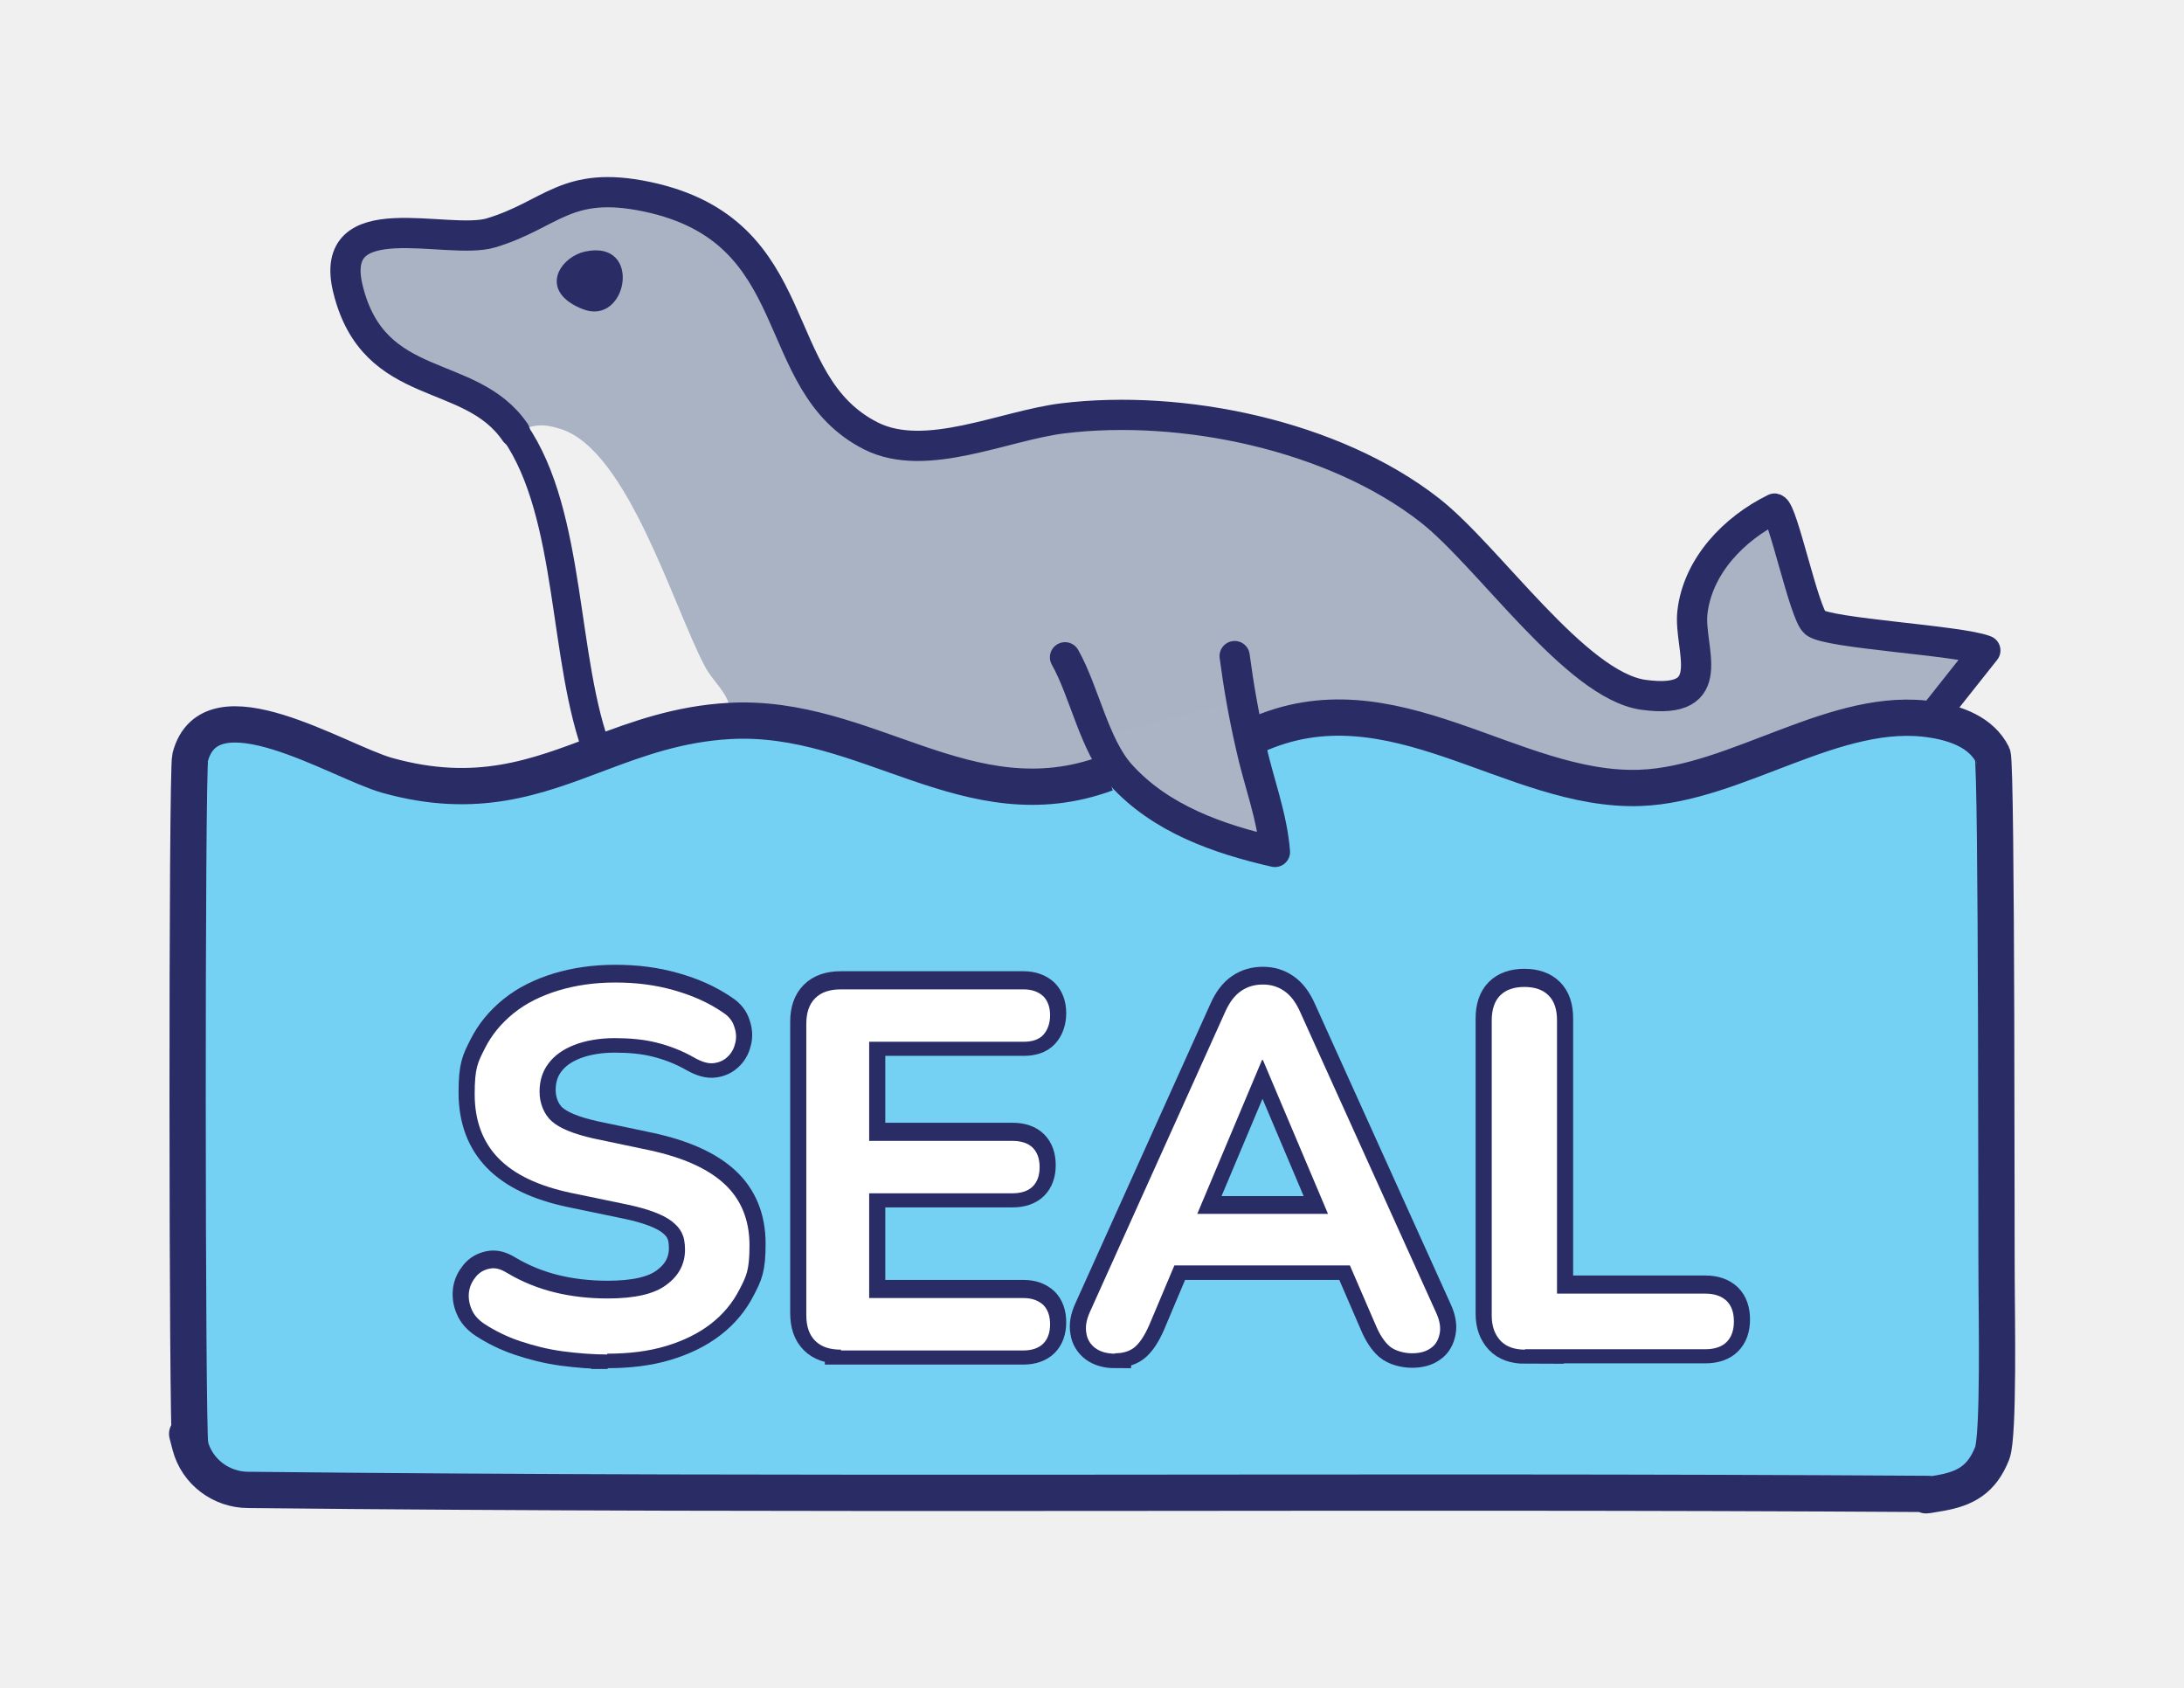
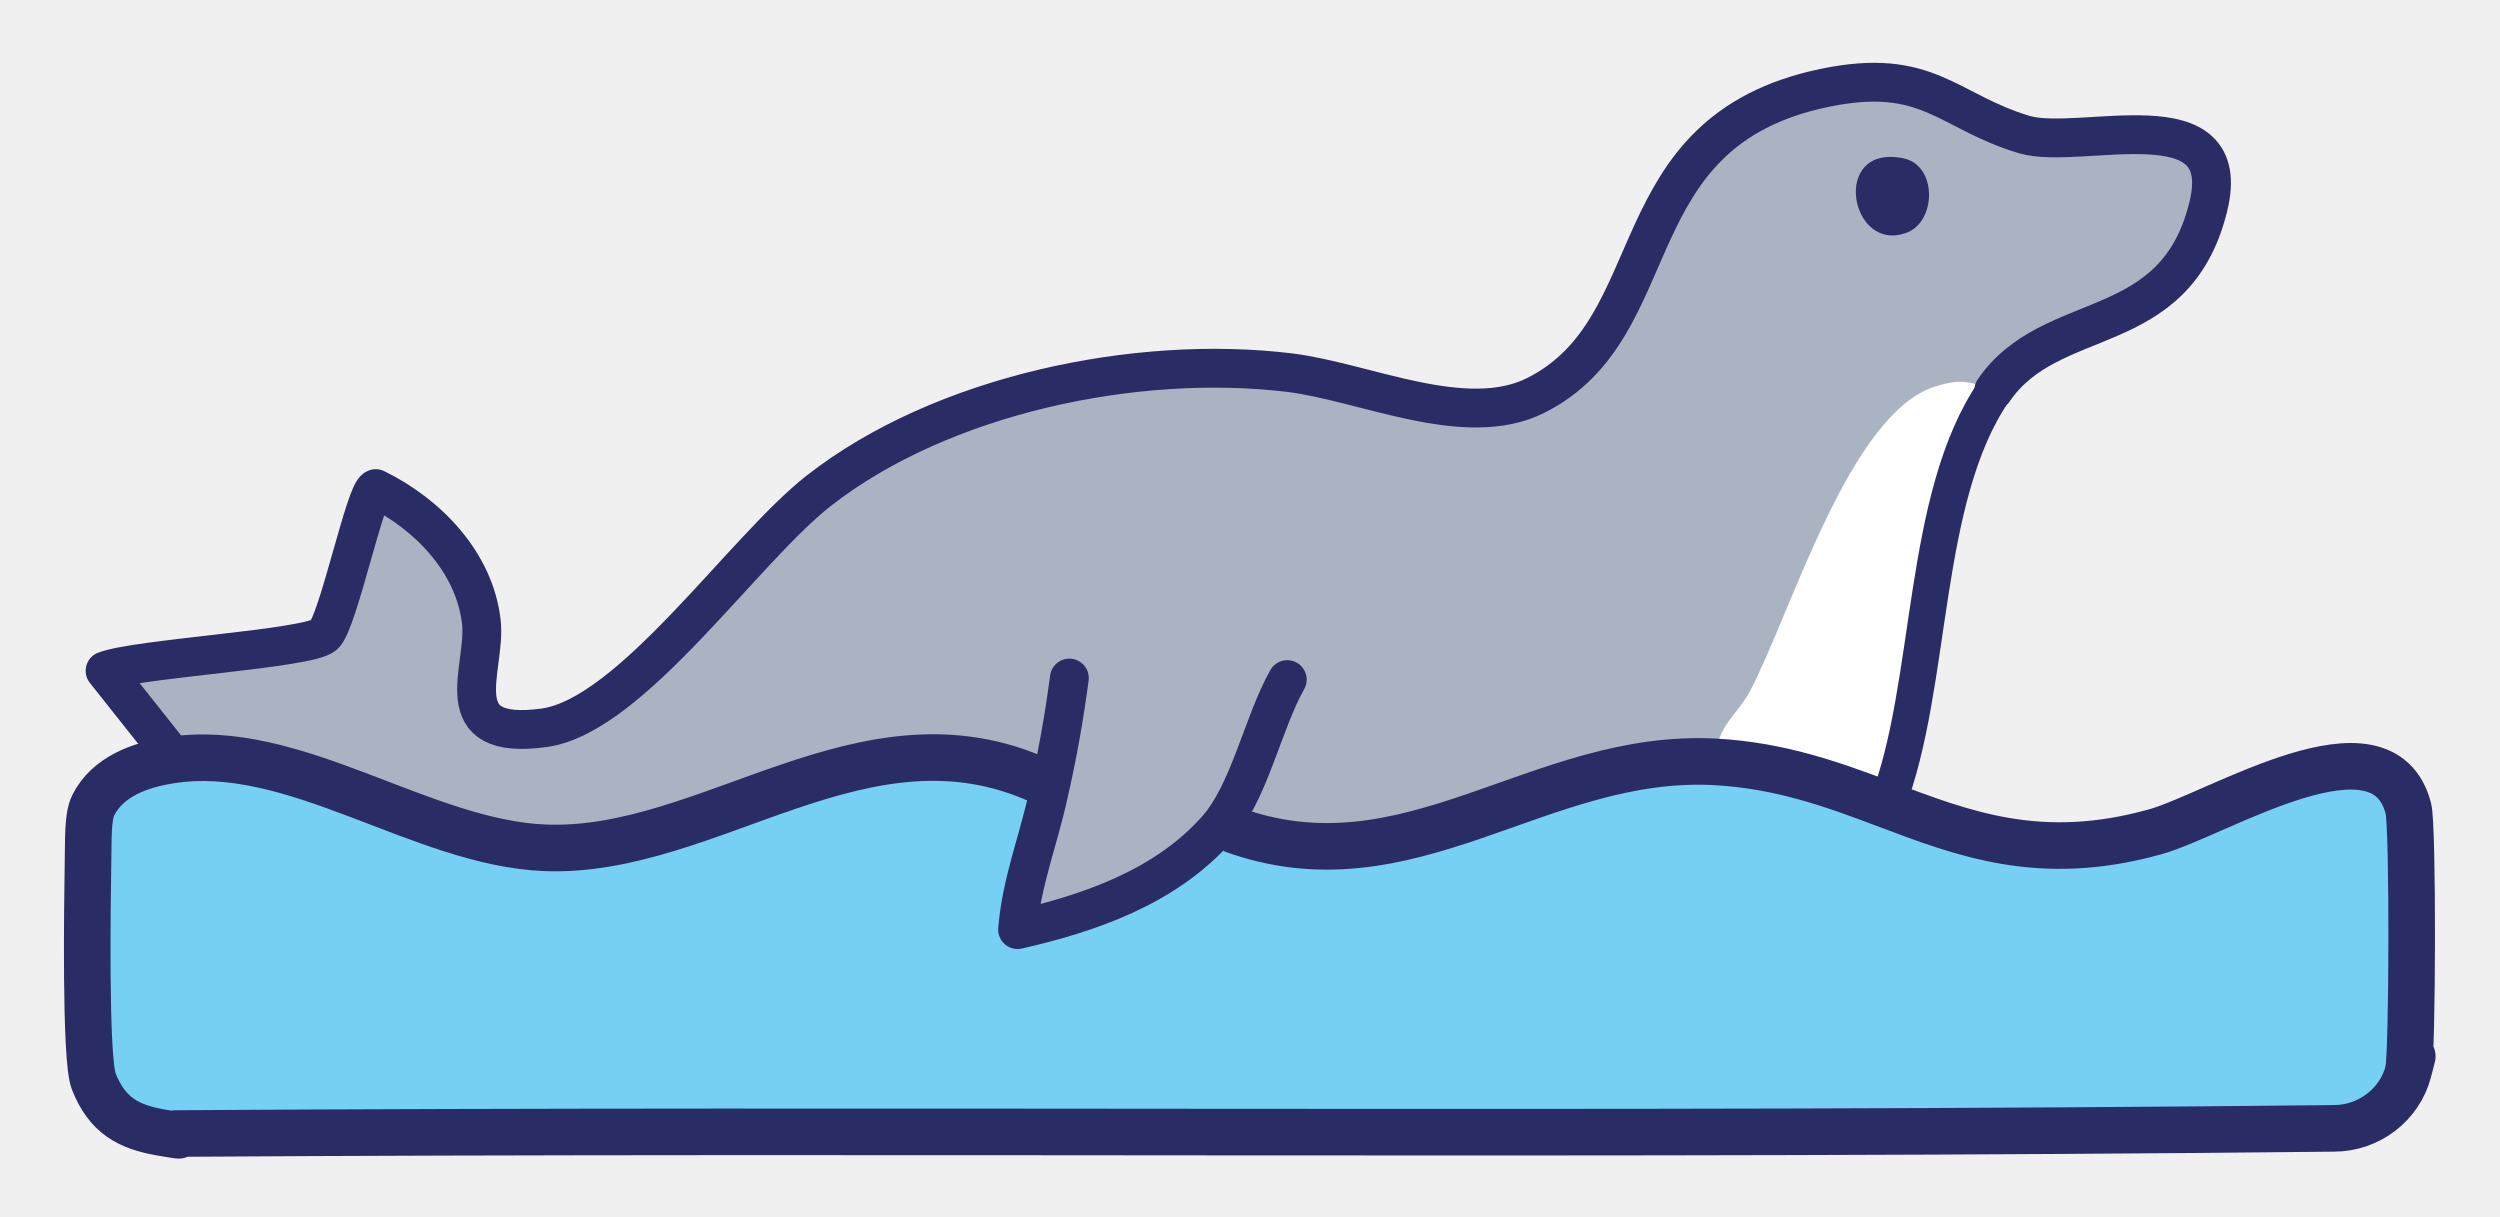
- <svg xmlns="http://www.w3.org/2000/svg" id="Layer_1" version="1.1" viewBox="0 0 542 418.8">
+ <svg xmlns="http://www.w3.org/2000/svg" id="Layer_1" version="1.1" viewBox="0 0 483 235">
  <defs>
    <style>
      .st0 {
-         fill: #aab3c3;
-       }
- 
-       .st1 {
-         fill: #75d1f4;
+         fill: #75d0f3;
        stroke-width: 9px;
      }

-       .st1, .st2, .st3 {
+       .st0, .st1 {
        stroke: #2a2c66;
        stroke-miterlimit: 10;
      }

-       .st4, .st2, .st3 {
+       .st2, .st1 {
        fill: #fff;
      }

+       .st3 {
+         fill: #a9b3c3;
+       }
+ 
+       .st4 {
+         fill: #a9b3c2;
+       }
+ 
      .st5 {
-         fill: #aab4c4;
+         fill: #292c65;
+       }
+ 
+       .st1 {
+         stroke-width: 7px;
      }

      .st6 {
-         fill: #292c65;
-       }
- 
-       .st2 {
-         stroke-width: 7px;
-       }
- 
-       .st3 {
-         stroke-width: 8px;
-       }
- 
-       .st7 {
        fill: none;
        stroke: #292c65;
        stroke-linecap: round;
        stroke-linejoin: round;
        stroke-width: 7.5px;
      }
    </style>
  </defs>
-   <g id="Generative_Object">
-     <g>
-       <g>
-         <path class="st2" d="M148.5,187.1c-9-23.1-6.4-59.2-20.7-79.9" />
-         <g>
-           <path class="st0" d="M276.5,190.2l-1.9,1.9c-34.3,12.6-59.5-14.9-93.6-13,1.4-6.1-3.5-8.9-6.1-13.8-7.9-15-19.1-53.4-35.6-58.8-4.7-1.5-6.7-1.2-11.3.7-11.1-16.2-34.9-9.3-41.4-35.3-5.5-21.8,24.6-10.9,35.5-14.1,15-4.5,18.6-13.2,38.7-9,40.5,8.5,29.4,46.2,55.7,59.4,13.6,6.8,33-2.6,47.6-4.3,29.6-3.6,67.2,4.2,91,22.8,14.6,11.4,36.2,43.4,53,45.8,19.5,2.7,11.2-11.4,12.2-20.4,1.3-11.6,10.4-20.8,20.4-25.8,2,.5,7.3,26,10,28.3,3.1,2.7,36,4.5,42.3,6.9l-11.5,14.5-1.5,2.6c-23.9-3.9-48.6,16-72.6,16.9-31.7,1.2-61.6-28.5-95.7-12.9" />
-           <path class="st6" d="M145.3,62.4c14.3-3,10.4,18.7-.7,14.3s-5.8-12.9.7-14.3Z" />
-         </g>
-         <path class="st1" d="M311.4,182.6c34-15.6,63.9,14.1,95.7,12.9,24-.9,48.7-20.8,72.6-16.9,5.7.9,12,3.1,14.8,8.7,1.1,2.3.9,126.5,1,131.2,0,6.9.6,37.7-1.1,42.1-2.6,6.6-6.7,8.8-13,9.9s-1.8.2-2.8.2c-139-.9-278.2.5-417-1-6.7,0-12.7-4.5-14.4-11s0-.1,0-.2c-.8-3.4-.9-167.2,0-170.6,5-19.2,36.8,1.1,48.9,4.5,22.2,6.2,37,.4,52.4-5.4,9.8-3.7,20-7.4,32.5-8.1,34.2-1.9,59.3,25.6,93.6,13" />
-       </g>
-       <g>
-         <path class="st7" d="M274.6,192.1" />
-         <path class="st7" d="M180.9,179.1" />
-         <path class="st7" d="M262.7,161.1" />
-         <path class="st7" d="M304.8,160.9" />
-         <path class="st7" d="M127.8,107.2c-11.1-16.2-34.9-9.3-41.4-35.3-5.5-21.8,24.6-10.9,35.4-14.1,15.1-4.5,18.6-13.2,38.7-9,40.5,8.5,29.4,46.2,55.7,59.4,13.6,6.8,32.9-2.6,47.6-4.4,29.6-3.6,67.2,4.2,91,22.8,14.6,11.4,36.2,43.4,53,45.8,19.5,2.7,11.2-11.4,12.2-20.4,1.3-11.6,10.4-20.9,20.4-25.8,2,.4,7.3,26,10,28.3,3.1,2.7,36,4.4,42.3,6.9l-11.5,14.5" />
-         <path class="st7" d="M148.5,187.2" />
-       </g>
-       <g>
-         <path class="st5" d="M314.2,209c-14-3.2-28.4-8.2-38.3-19.2-1.7-1.9-3.1-4.2-4.4-6.7l34.7-8.9h.2c.5,2.9,1.1,5.8,1.8,8.6,2,8.7,5.4,17.3,6,26.3h0Z" />
-         <path class="st7" d="M264.3,163.1c4.8,8.5,7.3,21.9,13.8,29.1,9.9,11,24.3,16,38.3,19.2-.7-9-4.1-17.5-6-26.3-1.7-7.4-3-14.7-4-22.3" />
-       </g>
-     </g>
-     <g>
-       <path class="st3" d="M150.8,335.7c-3.7,0-7.4-.3-11.2-.8-3.7-.5-7.2-1.4-10.5-2.5s-6.3-2.6-8.9-4.3c-1.5-1-2.6-2.2-3.2-3.7-.6-1.4-.8-2.9-.6-4.3s.8-2.6,1.7-3.7,2-1.7,3.4-2,2.8.1,4.4,1.1c3.7,2.2,7.7,3.8,11.8,4.8,4.1,1,8.5,1.5,13.1,1.5,6.7,0,11.6-1.1,14.6-3.4,3-2.2,4.6-5.1,4.6-8.7s-1.1-5.3-3.2-7c-2.2-1.7-5.9-3.1-11.1-4.2l-14-2.9c-8-1.7-14-4.5-18-8.6-3.9-4-5.9-9.3-5.9-15.9s.8-7.9,2.5-11.3,4.1-6.3,7.2-8.8c3.1-2.5,6.8-4.3,11-5.6,4.3-1.3,9-2,14.2-2s9.9.6,14.5,1.9,8.7,3.1,12.3,5.6c1.4.9,2.3,2.1,2.7,3.4.5,1.4.6,2.7.3,4-.3,1.3-.8,2.4-1.8,3.4s-2.1,1.5-3.5,1.7-3-.3-4.8-1.3c-3.1-1.8-6.3-3-9.5-3.8s-6.7-1.1-10.4-1.1-7.2.6-10,1.7-4.9,2.6-6.4,4.6-2.2,4.3-2.2,7,1,5.5,3,7.3,5.5,3.2,10.4,4.3l13.8,2.9c8.4,1.8,14.6,4.6,18.7,8.4s6.2,8.9,6.2,15.2-.8,7.7-2.5,11-4,6.1-7.1,8.5-6.8,4.2-11.1,5.5-9.2,1.9-14.6,1.9v.2Z" />
-       <path class="st3" d="M208.7,334.4c-2.8,0-4.9-.7-6.4-2.2s-2.2-3.6-2.2-6.4v-72.2c0-2.8.7-4.9,2.2-6.4s3.6-2.2,6.4-2.2h45.3c2.1,0,3.7.6,4.9,1.7,1.1,1.1,1.7,2.7,1.7,4.7s-.6,3.7-1.7,4.9-2.8,1.7-4.9,1.7h-38.3v24.6h35.6c2.2,0,3.9.6,5,1.7s1.7,2.7,1.7,4.8-.6,3.7-1.7,4.8c-1.1,1.1-2.8,1.7-5,1.7h-35.6v26h38.3c2.1,0,3.7.6,4.9,1.7,1.1,1.1,1.7,2.7,1.7,4.8s-.6,3.7-1.7,4.8c-1.1,1.1-2.8,1.7-4.9,1.7h-45.3v-.2Z" />
-       <path class="st3" d="M276.7,335.5c-2,0-3.7-.5-4.9-1.4-1.2-.9-2-2.2-2.2-3.7-.3-1.6,0-3.3.9-5.3l33.5-74.3c1.1-2.5,2.4-4.2,4-5.3,1.6-1.1,3.4-1.6,5.4-1.6s3.7.5,5.3,1.6c1.6,1.1,2.9,2.8,4,5.3l33.6,74.3c.9,1.9,1.3,3.7,1,5.3-.3,1.6-1,2.9-2.2,3.7-1.2.9-2.8,1.3-4.7,1.3s-4.2-.6-5.5-1.7-2.5-2.9-3.5-5.3l-8.3-19.2,6.9,4.4h-53.6l6.9-4.4-8.1,19.2c-1.1,2.5-2.2,4.2-3.4,5.3-1.2,1.1-2.9,1.7-5.1,1.7h0ZM313.2,262.6l-17.8,42.3-3.3-4.1h42.4l-3.2,4.1-17.9-42.3h-.3,0Z" />
-       <path class="st3" d="M378.5,334.4c-2.6,0-4.7-.7-6.1-2.2s-2.2-3.5-2.2-6.2v-73.3c0-2.7.7-4.8,2.1-6.2,1.4-1.4,3.4-2.1,6-2.1s4.6.7,6,2.1,2.1,3.4,2.1,6.2v67.8h36.8c2.3,0,4,.6,5.3,1.8,1.2,1.2,1.8,2.9,1.8,5.1s-.6,3.9-1.8,5.1-3,1.8-5.3,1.8h-44.8,0Z" />
-     </g>
-     <g>
-       <path class="st4" d="M150.8,336.1c-3.7,0-7.4-.3-11.2-.8-3.7-.5-7.2-1.4-10.5-2.5s-6.3-2.6-8.9-4.3c-1.5-1-2.6-2.2-3.2-3.7-.6-1.4-.8-2.9-.6-4.3s.8-2.6,1.7-3.7,2-1.7,3.4-2,2.8.1,4.4,1.1c3.7,2.2,7.7,3.8,11.8,4.8,4.1,1,8.5,1.5,13.1,1.5,6.7,0,11.6-1.1,14.6-3.4,3-2.2,4.6-5.1,4.6-8.7s-1.1-5.3-3.2-7c-2.2-1.7-5.9-3.1-11.1-4.2l-14-2.9c-8-1.7-14-4.5-18-8.6-3.9-4-5.9-9.3-5.9-15.9s.8-7.9,2.5-11.3,4.1-6.3,7.2-8.8c3.1-2.5,6.8-4.3,11-5.6,4.3-1.3,9-2,14.2-2s9.9.6,14.5,1.9,8.7,3.1,12.3,5.6c1.4.9,2.3,2.1,2.7,3.4.5,1.4.6,2.7.3,4-.3,1.3-.8,2.4-1.8,3.4s-2.1,1.5-3.5,1.7-3-.3-4.8-1.3c-3.1-1.8-6.3-3-9.5-3.8s-6.7-1.1-10.4-1.1-7.2.6-10,1.7-4.9,2.6-6.4,4.6-2.2,4.3-2.2,7,1,5.5,3,7.3,5.5,3.2,10.4,4.3l13.8,2.9c8.4,1.8,14.6,4.6,18.7,8.4s6.2,8.9,6.2,15.2-.8,7.7-2.5,11-4,6.1-7.1,8.5-6.8,4.2-11.1,5.5-9.2,1.9-14.6,1.9v.2Z" />
-       <path class="st4" d="M208.7,334.9c-2.8,0-4.9-.7-6.4-2.2s-2.2-3.6-2.2-6.4v-72.2c0-2.8.7-4.9,2.2-6.4s3.6-2.2,6.4-2.2h45.3c2.1,0,3.7.6,4.9,1.7,1.1,1.1,1.7,2.7,1.7,4.7s-.6,3.7-1.7,4.9-2.8,1.7-4.9,1.7h-38.3v24.6h35.6c2.2,0,3.9.6,5,1.7s1.7,2.7,1.7,4.8-.6,3.7-1.7,4.8c-1.1,1.1-2.8,1.7-5,1.7h-35.6v26h38.3c2.1,0,3.7.6,4.9,1.7,1.1,1.1,1.7,2.7,1.7,4.8s-.6,3.7-1.7,4.8c-1.1,1.1-2.8,1.7-4.9,1.7h-45.3v-.2Z" />
-       <path class="st4" d="M276.7,335.9c-2,0-3.7-.5-4.9-1.4-1.2-.9-2-2.2-2.2-3.7-.3-1.6,0-3.3.9-5.3l33.5-74.3c1.1-2.5,2.4-4.2,4-5.3,1.6-1.1,3.4-1.6,5.4-1.6s3.7.5,5.3,1.6c1.6,1.1,2.9,2.8,4,5.3l33.6,74.3c.9,1.9,1.3,3.7,1,5.3-.3,1.6-1,2.9-2.2,3.7-1.2.9-2.8,1.3-4.7,1.3s-4.2-.6-5.5-1.7-2.5-2.9-3.5-5.3l-8.3-19.2,6.9,4.4h-53.6l6.9-4.4-8.1,19.2c-1.1,2.5-2.2,4.2-3.4,5.3-1.2,1.1-2.9,1.7-5.1,1.7h0ZM313.2,263l-17.8,42.3-3.3-4.1h42.4l-3.2,4.1-17.9-42.3h-.3,0Z" />
-       <path class="st4" d="M378.5,334.9c-2.6,0-4.7-.7-6.1-2.2s-2.2-3.5-2.2-6.2v-73.3c0-2.7.7-4.8,2.1-6.2,1.4-1.4,3.4-2.1,6-2.1s4.6.7,6,2.1,2.1,3.4,2.1,6.2v67.8h36.8c2.3,0,4,.6,5.3,1.8,1.2,1.2,1.8,2.9,1.8,5.1s-.6,3.9-1.8,5.1-3,1.8-5.3,1.8h-44.8,0Z" />
-     </g>
-   </g>
+   <path class="st2" d="M332,147.3c12.5.7,22.6,4.4,32.5,8.1l5-19.5c3.7-20.8,4.9-44.9,15.6-60.4-4.6-1.9-6.6-2.2-11.3-.7-16.5,5.4-27.7,43.7-35.7,58.8-2.6,4.9-7.5,7.7-6.1,13.8Z" />
+   <path class="st1" d="M364.6,155.4c9-23.1,6.4-59.2,20.7-79.9" />
+   <path class="st4" d="M236.5,158.4l1.9,1.9c34.3,12.6,59.5-14.9,93.6-13-1.4-6.1,3.5-8.9,6.1-13.8,7.9-15,19.1-53.4,35.6-58.8,4.7-1.5,6.7-1.2,11.3.7,11.1-16.2,34.9-9.3,41.4-35.3,5.5-21.8-24.6-10.9-35.5-14.1-15-4.5-18.6-13.2-38.7-9-40.5,8.5-29.4,46.2-55.7,59.4-13.6,6.8-33-2.6-47.6-4.3-29.6-3.6-67.2,4.2-91,22.8-14.6,11.4-36.2,43.4-53,45.8-19.5,2.7-11.2-11.4-12.2-20.4-1.3-11.6-10.4-20.8-20.4-25.8-2,.5-7.3,26-10,28.3-3.1,2.7-36,4.5-42.3,6.9l11.5,14.5,1.5,2.6c23.9-3.9,48.6,16,72.6,16.9,31.7,1.2,61.6-28.5,95.7-12.9l34.9,7.5Z" />
+   <path class="st5" d="M367.8,30.6c-14.3-3-10.4,18.7.7,14.3,5.6-2.2,5.8-12.9-.7-14.3Z" />
+   <path id="Small" class="st0" d="M201.1,150.9c-34-15.6-63.9,14.1-95.7,12.9-24-.9-48.7-20.8-72.6-16.9-5.7.9-12,3.1-14.8,8.7-1.1,2.3-.9,6.5-1,11.2-.1,6.9-.6,37.7,1.1,42.1,2.6,6.6,6.7,8.8,13,9.9s1.8.2,2.8.2c139-.9,278.2.5,417-1,6.7,0,12.7-4.5,14.4-11s0-.1,0-.2c.8-3.4.9-47.2,0-50.6-5-19.2-36.8,1.1-48.9,4.5-22.2,6.2-37,.4-52.4-5.4-9.8-3.7-20-7.4-32.5-8.1-34.2-1.9-59.3,25.6-93.6,13" />
+   <path class="st6" d="M238.5,160.3" />
+   <path class="st6" d="M332.1,147.3" />
+   <path class="st6" d="M250.3,129.3" />
+   <path class="st6" d="M208.2,129.1" />
+   <path class="st6" d="M385.2,75.4c11.1-16.2,34.9-9.3,41.4-35.3,5.5-21.8-24.6-10.9-35.5-14.1-15-4.5-18.6-13.2-38.7-9-40.5,8.5-29.4,46.2-55.7,59.4-13.6,6.8-33-2.6-47.5-4.4-29.6-3.6-67.2,4.2-91,22.8-14.6,11.4-36.2,43.4-53,45.8-19.5,2.7-11.2-11.4-12.2-20.4-1.3-11.6-10.4-20.9-20.4-25.8-2,.4-7.3,26-10,28.3-3.1,2.7-36,4.5-42.3,6.9l11.5,14.5" />
+   <path class="st6" d="M364.6,155.4" />
+   <path class="st3" d="M198.8,177.2c14-3.2,28.4-8.2,38.3-19.2,1.7-1.9,3.1-4.2,4.4-6.7l-34.7-8.9c0,0-.1,0-.2,0-.5,2.9-1.1,5.8-1.8,8.6-2,8.7-5.4,17.3-6,26.3Z" />
+   <path class="st6" d="M248.7,131.3c-4.8,8.5-7.3,21.9-13.8,29.1-9.9,11-24.3,16-38.3,19.2.7-9,4.1-17.5,6-26.3,1.7-7.4,3-14.7,4-22.3" />
</svg>
